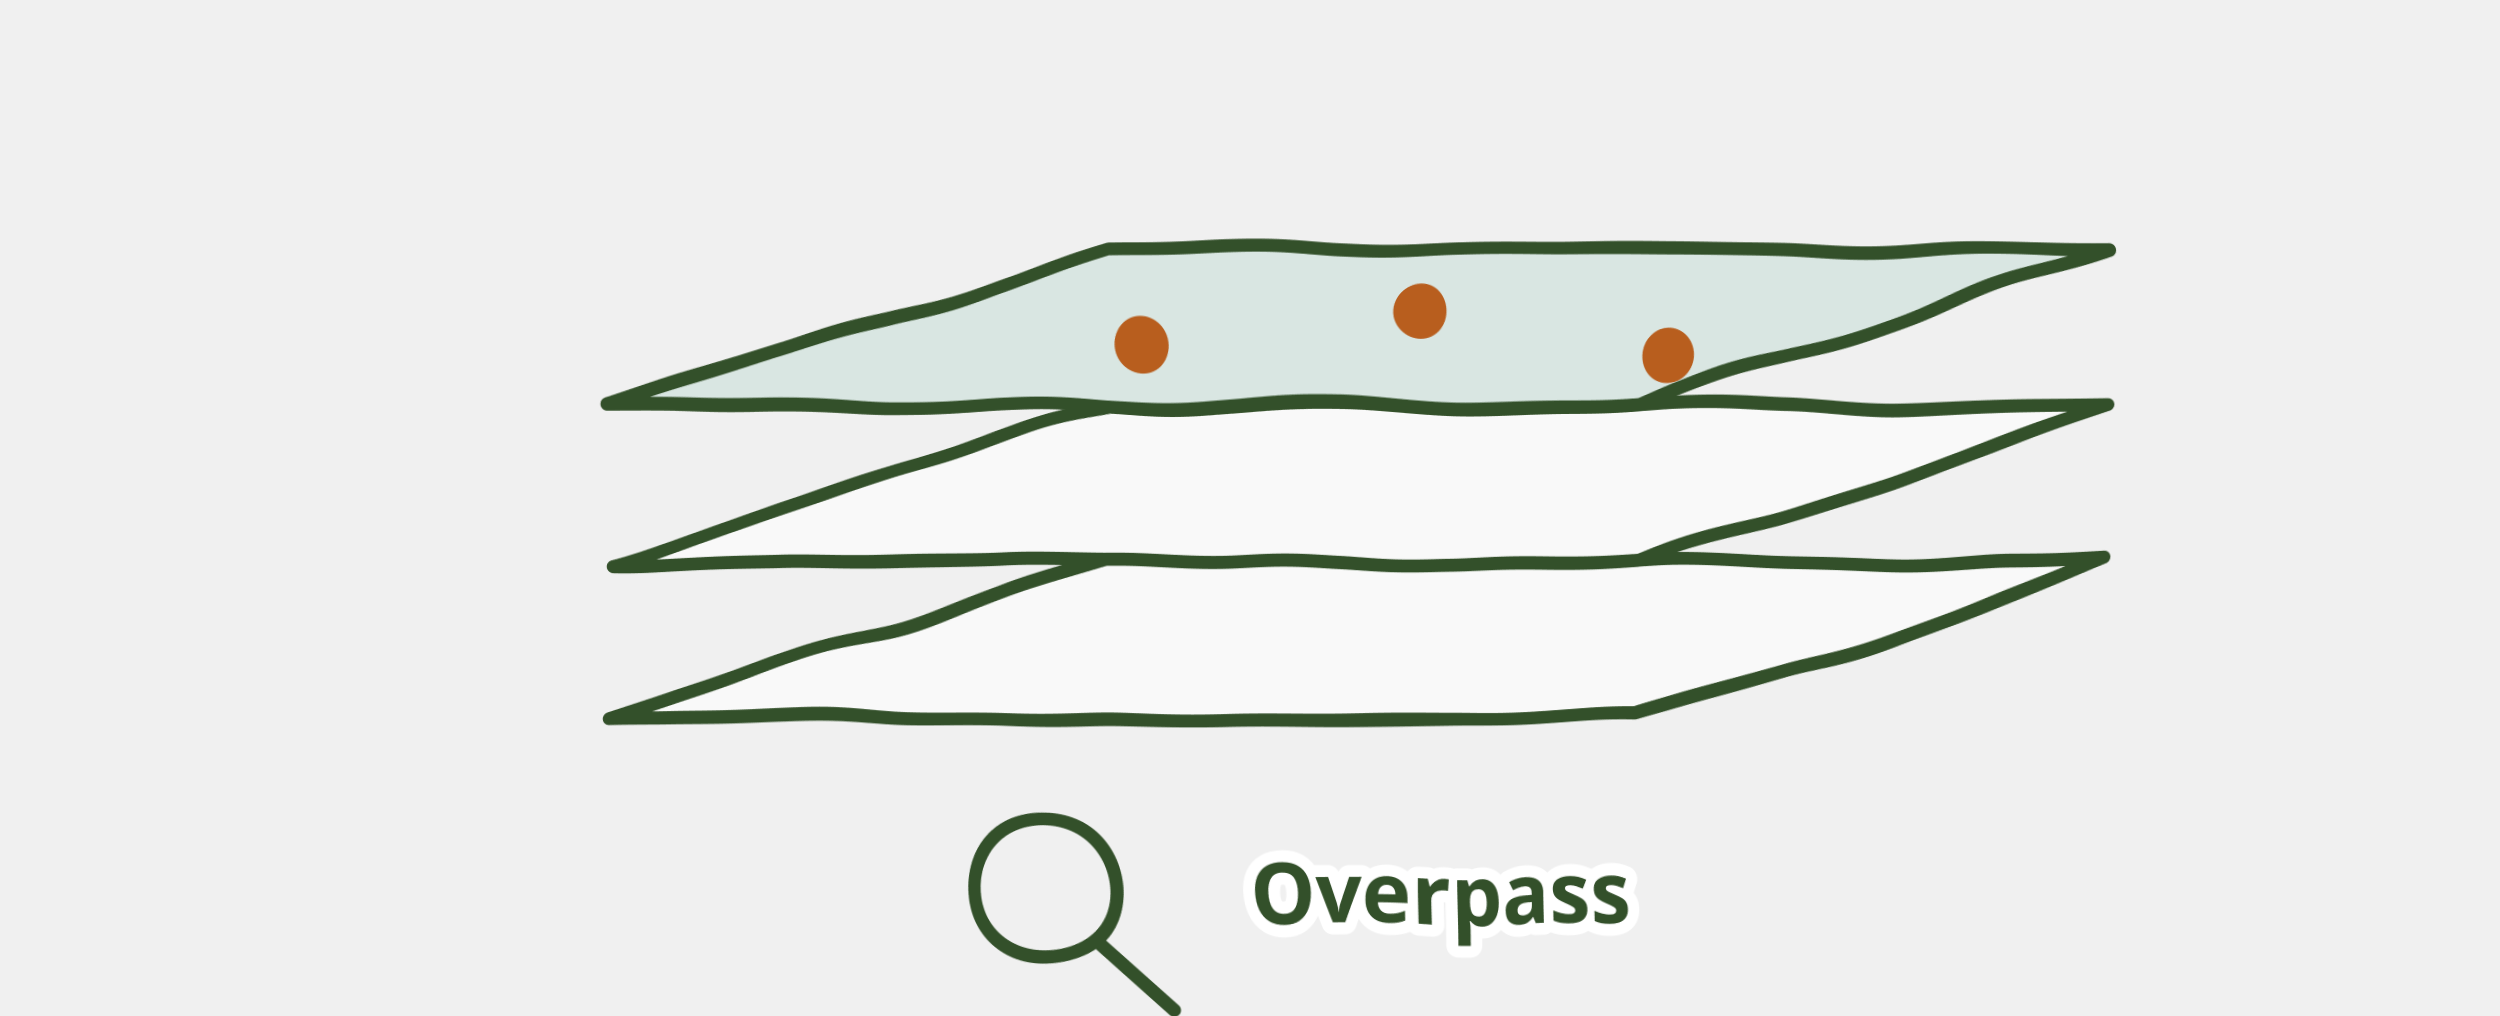
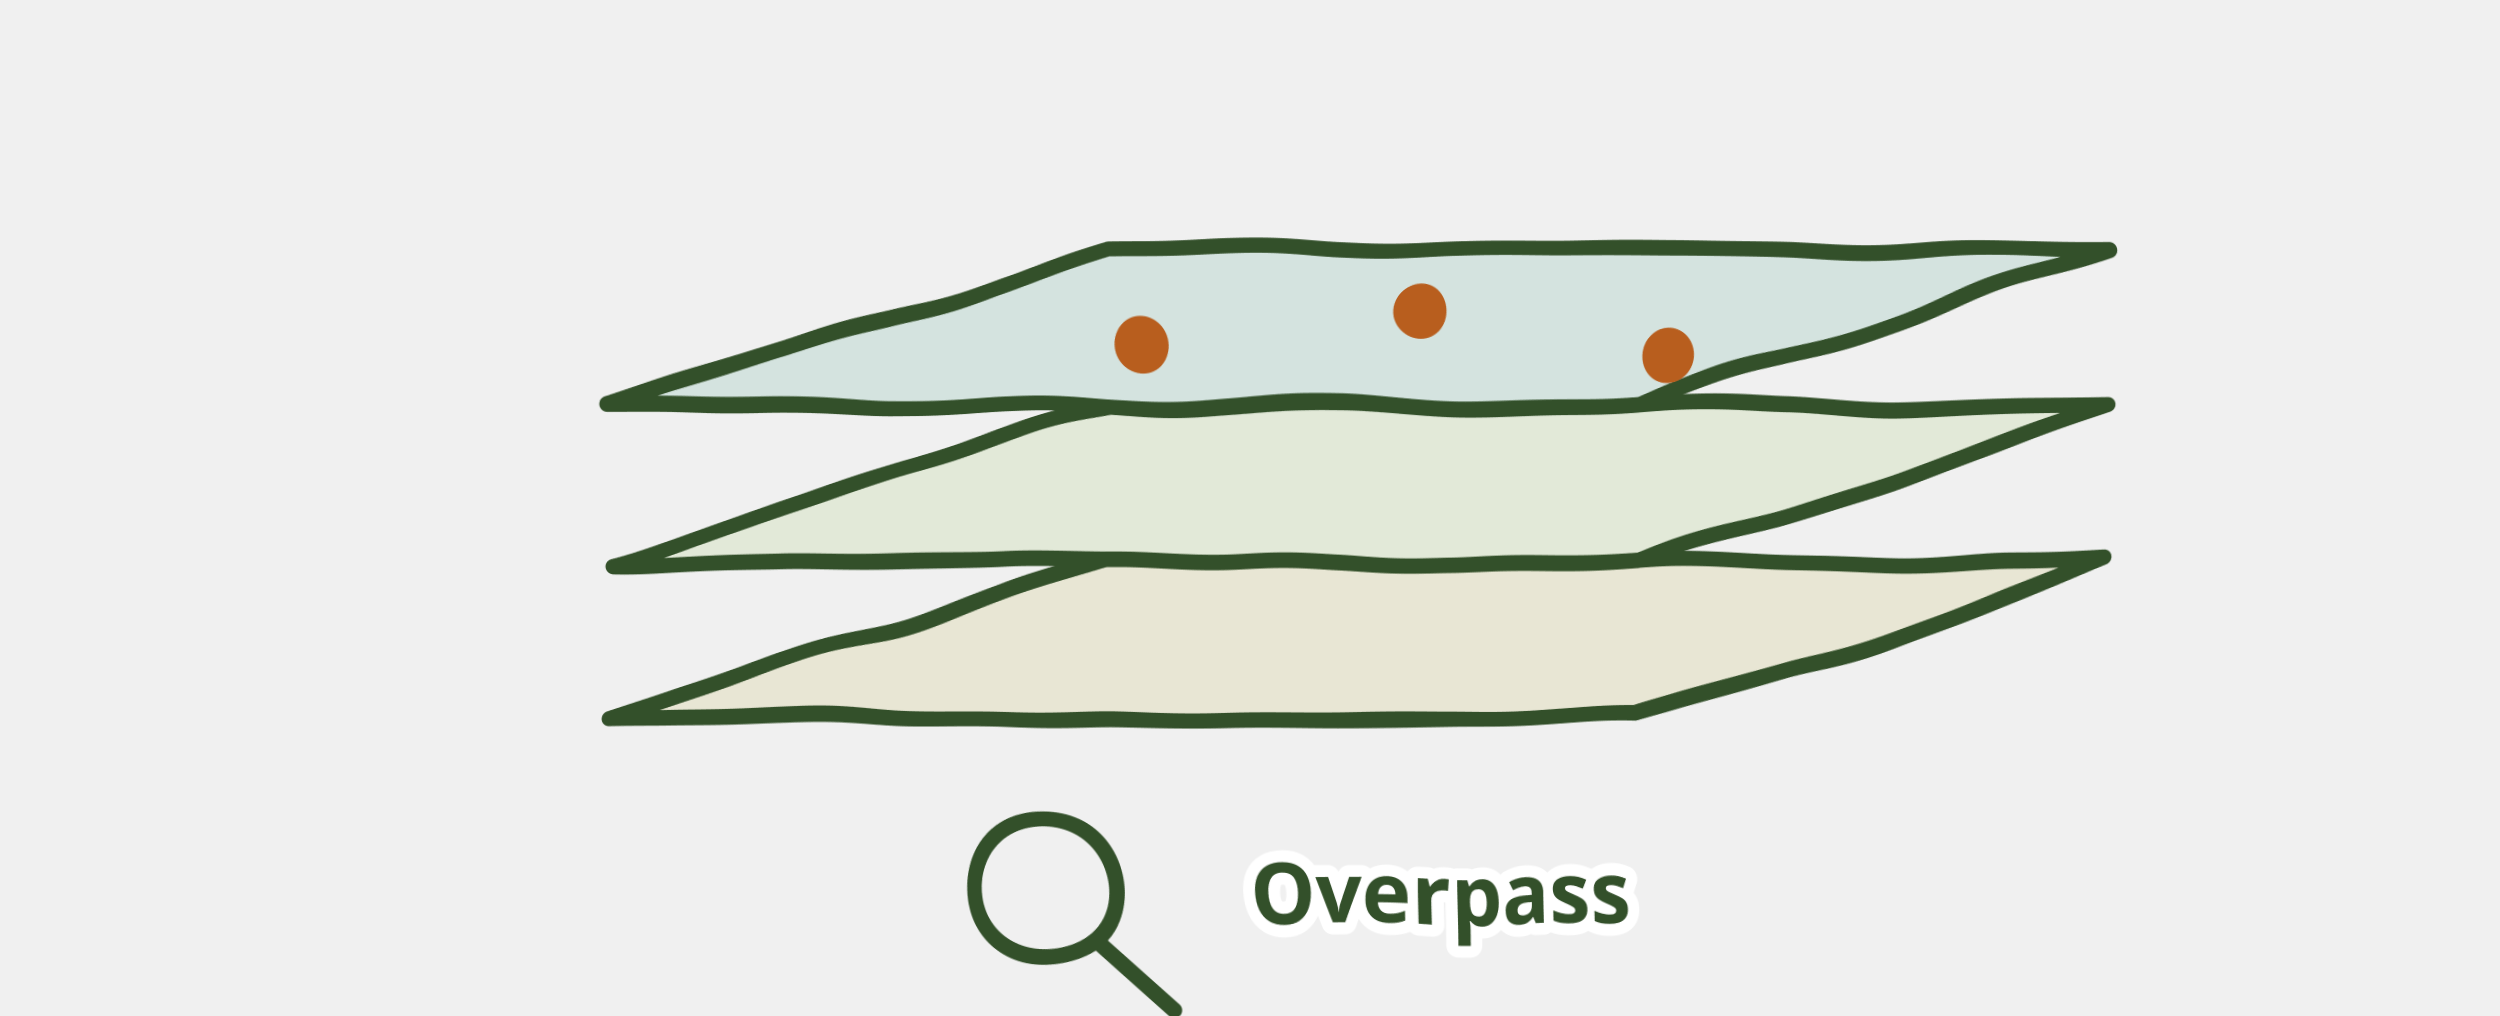
- <svg xmlns="http://www.w3.org/2000/svg" viewBox="0 0 320 130" fill="none" stroke="#33502a" stroke-width="1.7" stroke-linecap="round" stroke-linejoin="round" font-family="sans-serif" font-weight="700">
+ <svg xmlns="http://www.w3.org/2000/svg" viewBox="0 0 320 130" fill="none" stroke="#33502a" stroke-width="2" stroke-linecap="round" stroke-linejoin="round" font-family="sans-serif" font-weight="700">
  <filter id="hand">
    <feTurbulence type="fractalNoise" baseFrequency="0.035" numOctaves="2" seed="4" />
    <feDisplacementMap in="SourceGraphic" scale="2.6" />
  </filter>
  <g filter="url(#hand)">
-     <path d="M78 92l64-20h128l-60 20z" fill="#fff" fill-opacity=".6" />
-     <path d="M78 72l64-20h128l-60 20z" fill="#fff" fill-opacity=".6" />
-     <path d="M78 52l64-20h128l-60 20z" fill="#cfe1dc" fill-opacity=".7" />
+     <path d="M78 92l64-20h128l-60 20z" fill="#e6e4cf" fill-opacity=".85" />
+     <path d="M78 72l64-20h128l-60 20z" fill="#dfe8d3" fill-opacity=".85" />
+     <path d="M78 52l64-20h128l-60 20z" fill="#cfe1dc" fill-opacity=".85" />
    <circle cx="146" cy="44" r="3.5" fill="#b85e1e" stroke="none" />
    <circle cx="182" cy="40" r="3.5" fill="#b85e1e" stroke="none" />
    <circle cx="214" cy="46" r="3.5" fill="#b85e1e" stroke="none" />
    <circle cx="134" cy="114" r="9" />
    <path d="M141 121l9 8" />
    <text x="160" y="118" font-size="10.5" fill="#33502a" stroke="#fff" stroke-width="3" paint-order="stroke">Overpass</text>
  </g>
</svg>
